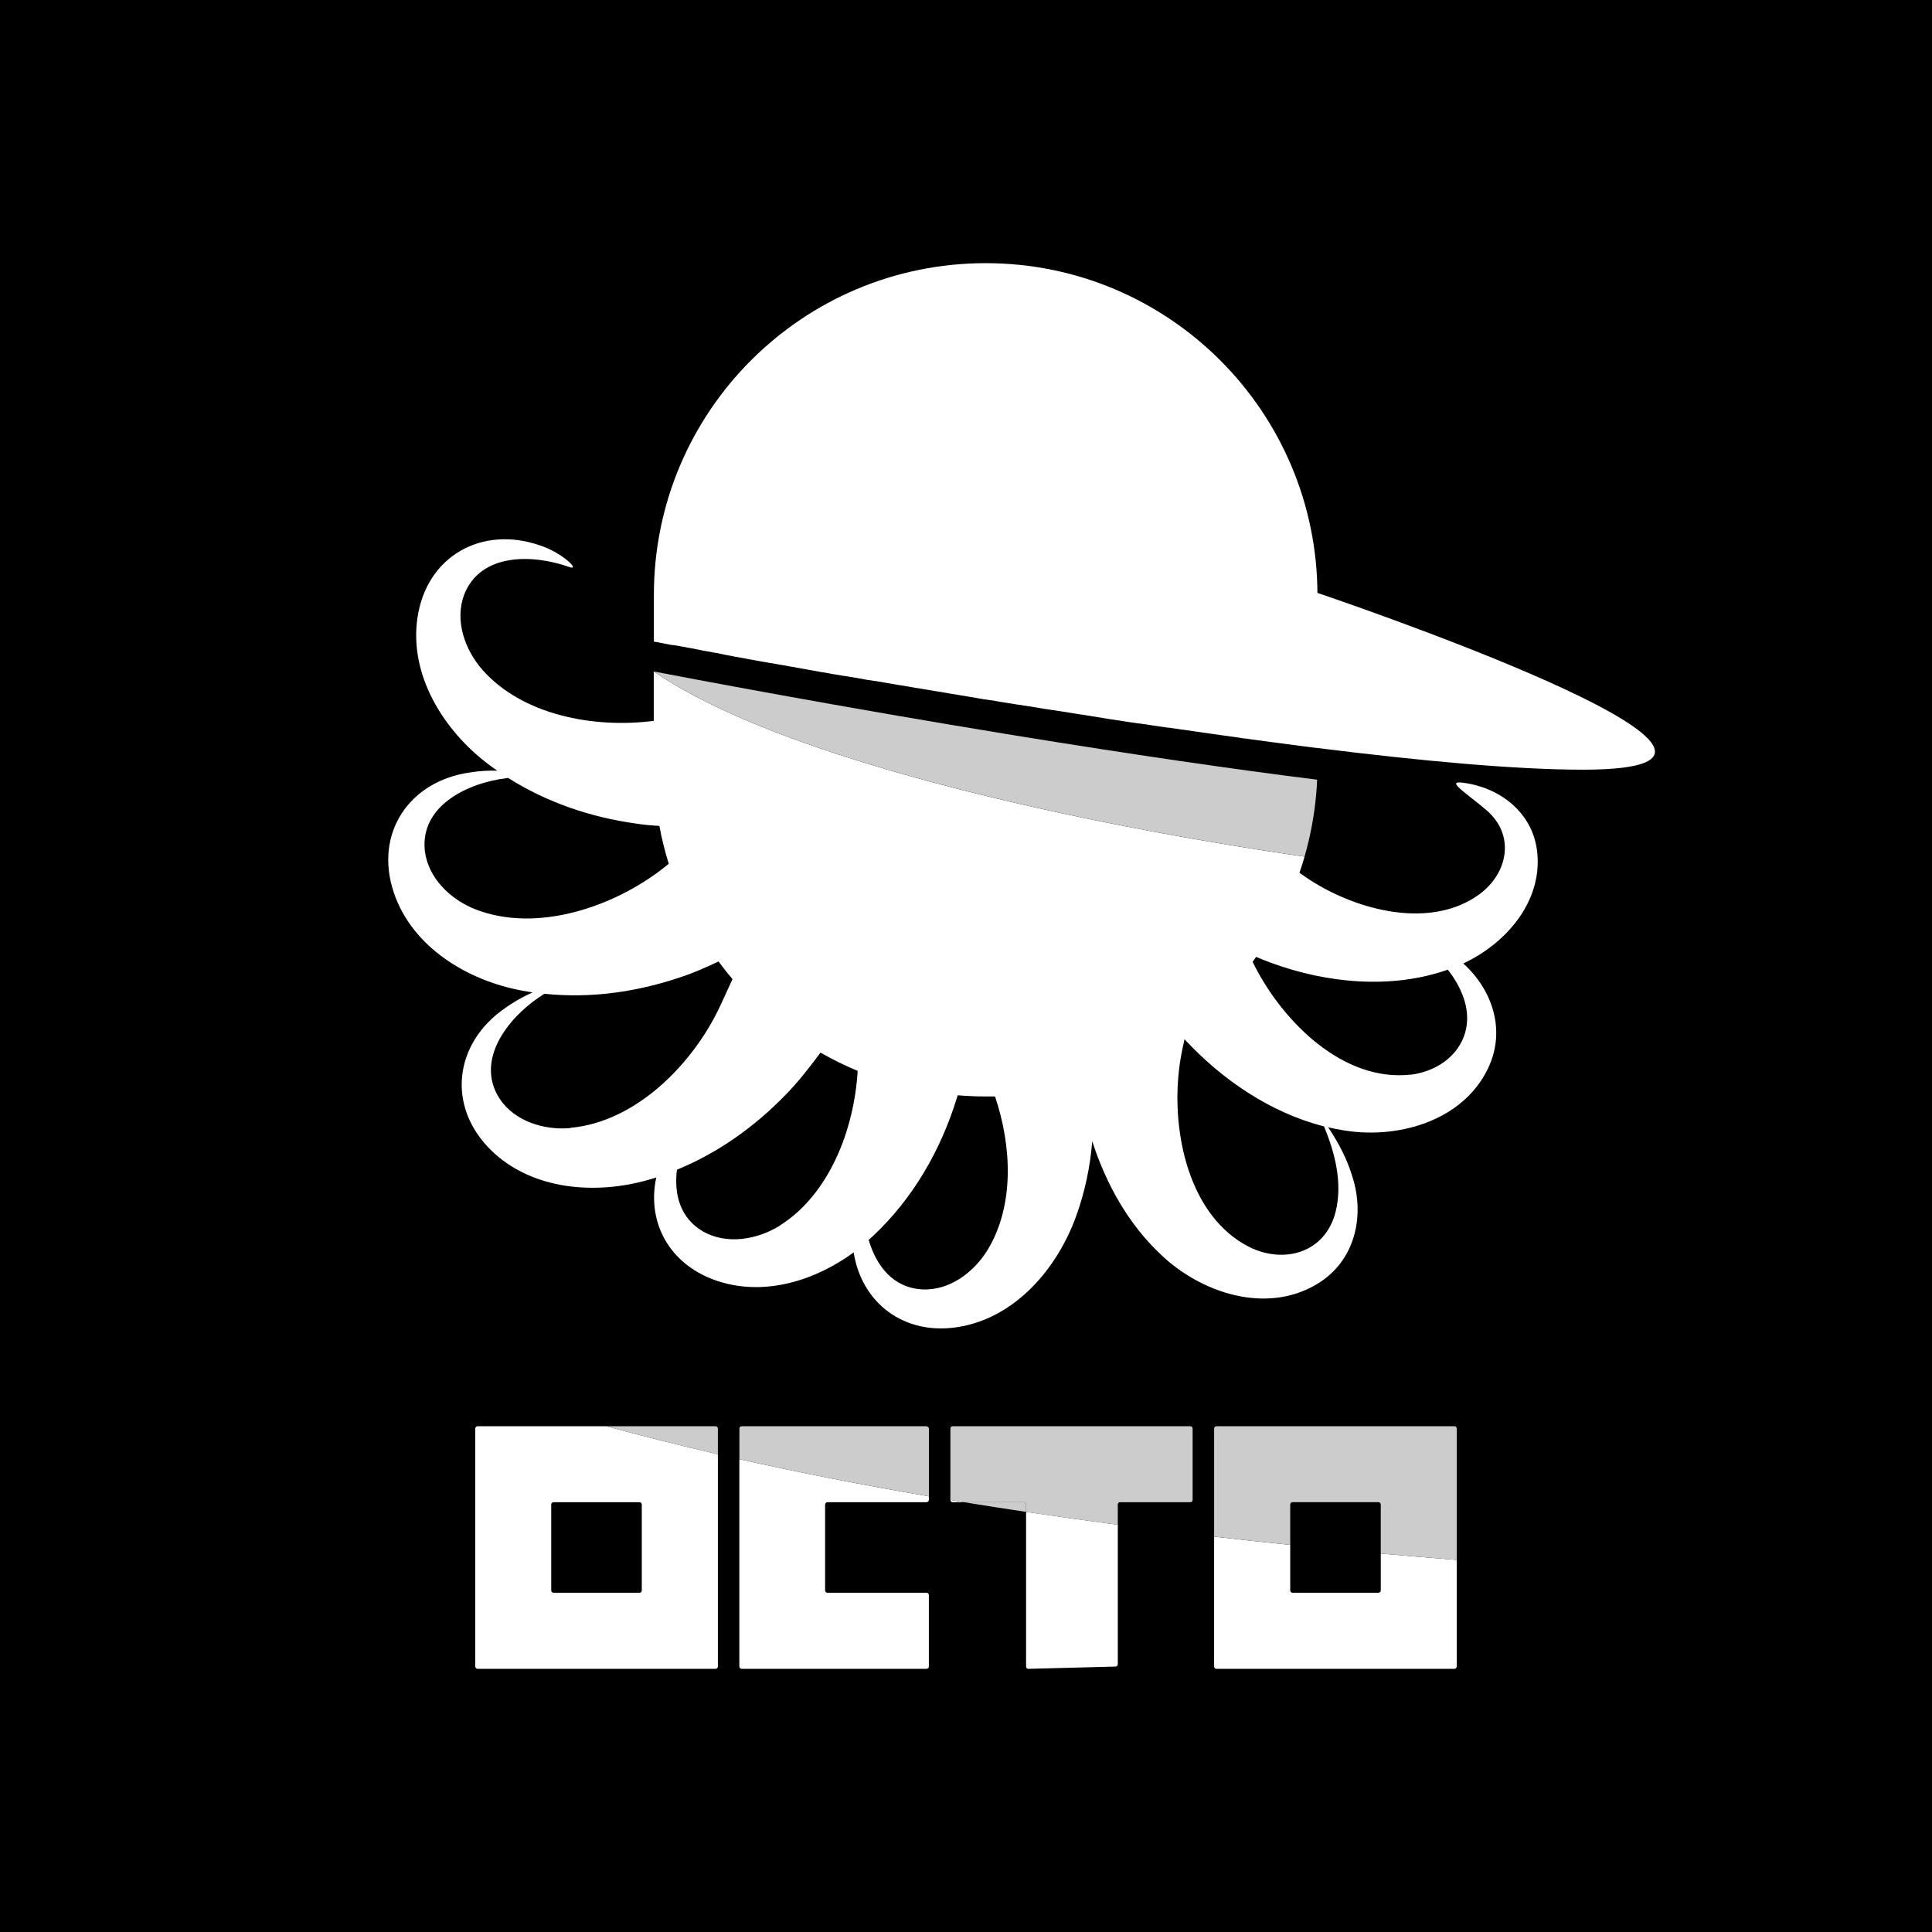
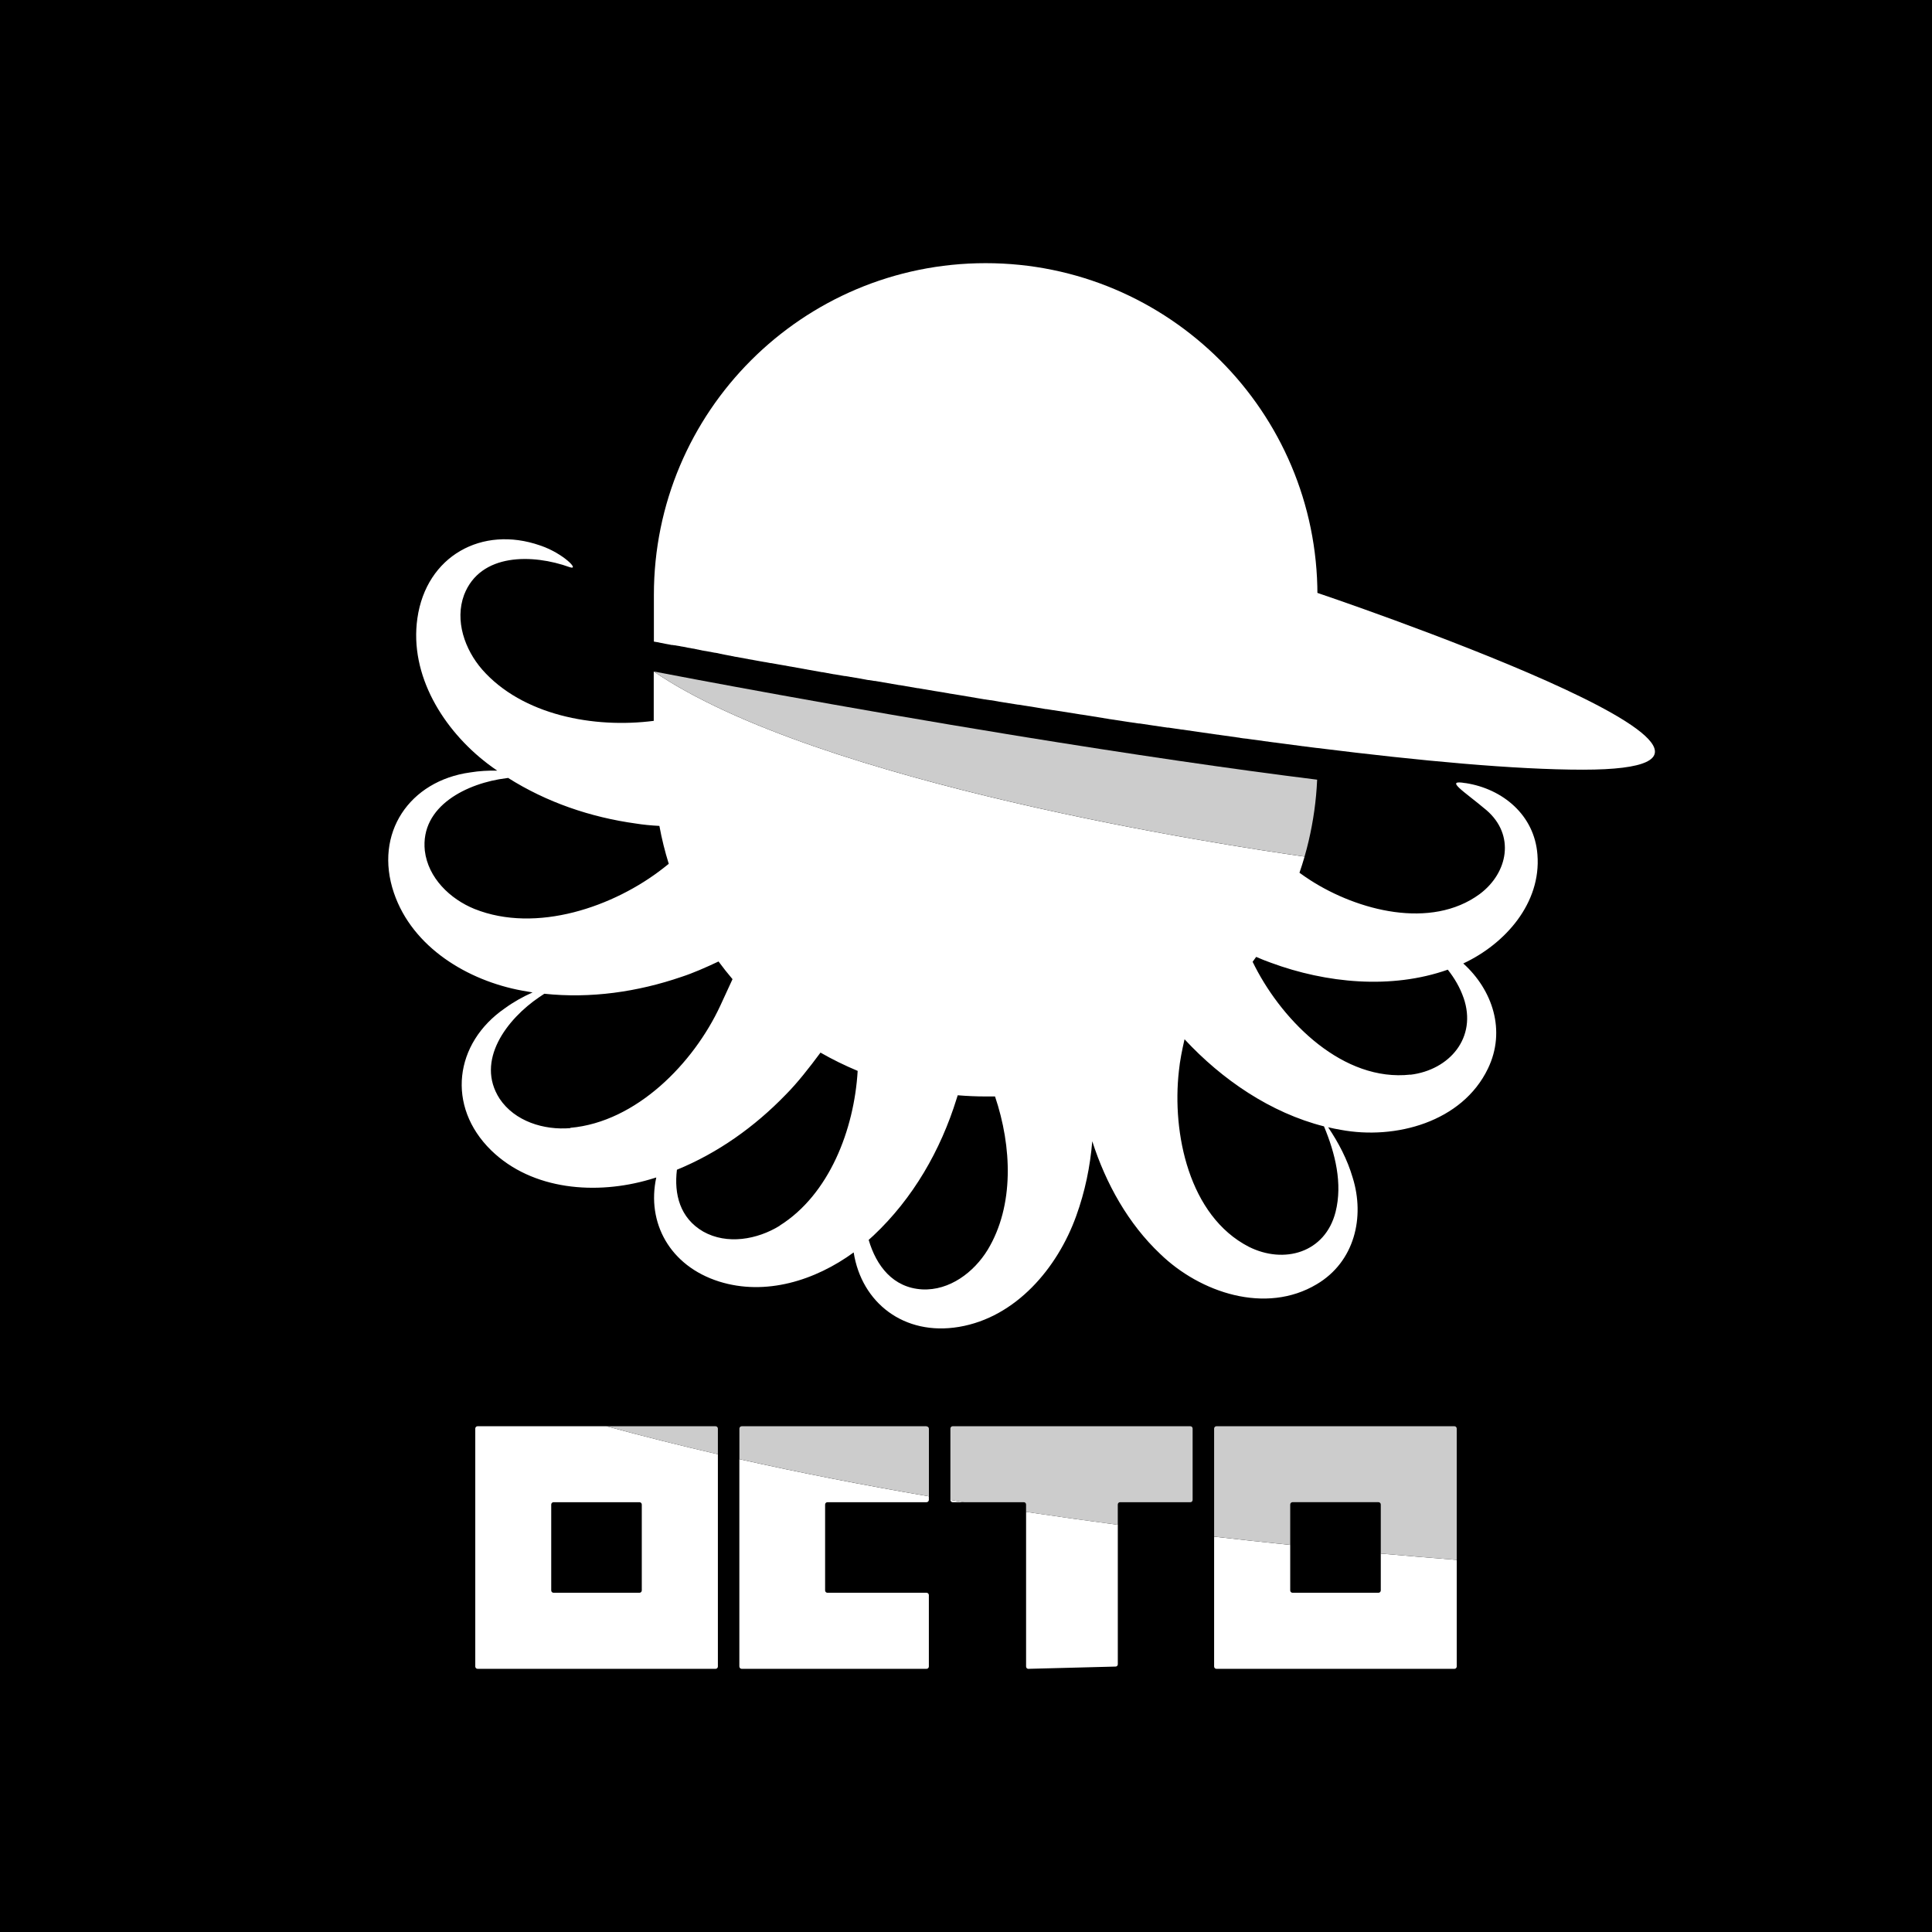
<svg xmlns="http://www.w3.org/2000/svg" id="Layer_2" data-name="Layer 2" viewBox="0 0 800 800">
  <defs>
    <style>
      .cls-1 {
        fill: none;
      }

      .cls-2 {
        fill: #ccc;
      }

      .cls-3 {
        fill: #fff;
      }
    </style>
  </defs>
  <rect width="800" height="800" />
  <g>
    <path class="cls-3" d="M545.52,246.35c0-75.89-61.55-137.38-137.38-137.38h0c-75.89,0-137.38,61.49-137.38,137.38v19.33s.12,0,.37.06c.18,0,.37.06.62.12h0c.12,0,.31,0,.49.06.43.06.92.18,1.48.31.12,0,.25,0,.37.06.18,0,.37.06.55.12.12,0,.25,0,.31.06.12,0,.25,0,.31.06.18,0,.37.06.55.12.25,0,.49.06.68.12h0c.31,0,.68.12.98.18.18,0,.37.06.55.12h.31c.25,0,.49.06.74.12h.31c.43.06.92.18,1.42.25.12,0,.25,0,.37.06.18,0,.43.06.62.12.18,0,.43.06.68.12.25,0,.43.06.68.12.25,0,.49.06.68.12.25,0,.55.12.8.18.37.06.74.12,1.11.18.18,0,.37.06.55.12.25,0,.49.12.8.12s.55.12.86.18c.25,0,.55.12.86.18.31,0,.62.12.86.18.37.06.8.12,1.17.25.25,0,.49.06.74.12.25,0,.55.12.8.12,1.17.25,2.4.43,3.63.68.18,0,.31,0,.49.06.43.06.8.12,1.23.25.18,0,.31.06.49.12.43.06.8.12,1.23.25.18,0,.43.06.62.12.74.12,1.48.31,2.28.43.18,0,.37.06.55.12.43.06.8.12,1.23.25.25,0,.49.12.74.12,1.48.25,2.95.55,4.43.8.18,0,.37.06.55.12.49.06.98.18,1.48.25.18,0,.43.06.62.12,1.54.31,3.14.55,4.8.86.25,0,.49.06.74.12.55.12,1.11.18,1.66.31h.25c1.78.31,3.63.68,5.54.98.25,0,.43.06.68.12.55.12,1.11.18,1.66.31.12,0,.31,0,.43.06,1.91.37,3.82.68,5.79,1.05.25,0,.43.06.68.12,2.03.37,4.12.74,6.22,1.11h.25c.62.12,1.29.25,1.97.37.25,0,.43.06.68.12.68.12,1.29.25,1.97.37h.18c1.42.25,2.83.49,4.31.74h.31c.68.12,1.42.25,2.09.37.18,0,.31,0,.49.06,2.28.37,4.55.8,6.83,1.23h.31c.74.12,1.54.25,2.28.37h.31c2.34.43,4.74.8,7.14,1.23.12,0,.25,0,.37.06.8.12,1.6.25,2.4.43h.25c2.46.43,4.99.86,7.51,1.29h.25c.8.12,1.6.31,2.46.43.12,0,.31,0,.43.06,2.46.43,4.92.86,7.39,1.23.18,0,.43.06.62.12.8.12,1.6.25,2.4.43h.12c2.59.43,5.17.86,7.82,1.29.25,0,.43.06.68.12.8.12,1.66.25,2.46.43h.06c1.79.31,3.57.62,5.36.86h.25c.8.12,1.66.25,2.52.43.18,0,.37.06.62.12,2.65.43,5.36.86,8.06,1.29h.25c.86.12,1.72.31,2.59.43.18,0,.31,0,.49.06,2.71.43,5.48.86,8.19,1.35h.31c.86.12,1.79.31,2.65.43.18,0,.37,0,.55.06,2.71.43,5.48.86,8.19,1.29.12,0,.25,0,.37.06.86.12,1.79.31,2.65.43.18,0,.31,0,.49.06,2.71.43,5.42.86,8.12,1.29.18,0,.43.06.62.12.86.12,1.72.25,2.59.43.18,0,.31,0,.49.06,2.71.43,5.42.8,8.06,1.23.25,0,.55.06.8.12.86.12,1.72.25,2.59.37h.37c2.71.43,5.48.8,8.19,1.23.31,0,.62.06.86.12.86.12,1.66.25,2.52.37h.43c1.79.25,3.63.55,5.42.8h.25c.86.12,1.66.25,2.52.37.31,0,.62.06.86.12.86.12,1.66.25,2.52.37h0c1.85.25,3.69.55,5.54.8.18,0,.31,0,.49.06.86.12,1.66.25,2.52.37.31,0,.62.06.92.12,2.65.37,5.23.74,7.88,1.11.25,0,.49.06.68.12.8.12,1.6.25,2.4.31.31,0,.62.06.92.12,2.59.37,5.11.68,7.69,1.05.31,0,.62.06.86.12.8.12,1.54.18,2.34.31.31,0,.62.06.98.12,2.52.31,4.99.68,7.45.98.31,0,.68.06.98.12.74.12,1.48.18,2.22.31.31,0,.68.06.98.12,1.66.18,3.26.43,4.92.62h.12c42.9,5.36,82.17,8.99,110.05,8.99,107.53,0-110.05-73.25-110.05-73.25l.18.74Z" />
    <path class="cls-3" d="M636.62,353.88c-1.23-16.37-14.34-27.21-29.67-29.61h-.18c-8.86-1.54-.74,3.2,8.74,11.2,11.94,10.28,8.99,25.91-2.77,34.72-20.25,14.9-50.66,6.83-70.17-5.72-1.54-.98-3.02-2.03-4.49-3.08.76-2.21,1.47-4.44,2.12-6.69-32.05-4.51-201.36-30.13-269.5-76.65v20.44c-24.74,3.2-54.47-2.34-71.09-21.3-7.14-8.25-11.39-20.19-7.45-30.84,6.71-17.48,28.5-16.99,43.7-11.51,4.49,1.54-2.77-5.85-12.25-8.99-24.01-8.37-47.09,4.37-50.78,30.16-3.39,23.64,10.83,46.29,29.05,60.2,1.29.98,2.65,1.97,4,2.89-3.69-.06-7.39.12-11.14.74-25.17,3.45-40.01,25.17-31.64,49.86,7.69,22.65,30.65,36.38,53.12,40.5,1.42.25,2.83.49,4.31.74-4,1.79-7.88,3.94-11.51,6.59-20.93,14.46-24.25,40.56-5.66,58.78,17.11,16.68,43.76,18.53,65.74,12.06.86-.25,1.78-.55,2.65-.8-4.06,18.65,5.54,36.62,26.04,43.09,19.27,6.03,39.76-.43,55.7-12.06,3.26,20.87,20.87,34.65,43.58,30.84,23.57-3.94,40.81-24.37,48.56-45.92,3.63-10.03,5.79-20.44,6.65-30.96,5.66,17.6,14.9,34.16,28.13,46.66,16.56,16.06,43.7,25.17,64.81,12.56,15.7-9.29,20-27.76,14.9-44.13-2.22-7.57-5.85-14.46-10.16-20.87,1.72.43,3.45.74,5.17,1.05,22.65,4.25,50.35-3.2,61-25.36,7.57-15.7,1.91-32.56-10.22-43.52,17.42-8.12,32.31-25.05,30.71-45.06ZM196.53,376.4c-10.16-4.12-19.27-12.86-20.62-24.13-1.97-18.65,17.73-28.07,33.73-30.04.25,0,.49-.06.74-.12,15.94,10.09,34.16,16.31,52.93,18.9,3.02.49,6.28.8,9.73.98.98,5.35,2.28,10.59,3.88,15.7-.74.62-1.48,1.17-2.09,1.66-20.68,16.25-52.81,27.21-78.29,17.05ZM236.17,467.01v.12c-10.89.92-23.02-2.77-29.3-12.19-10.16-15.76,3.08-33.05,16.5-42.1.68-.43,1.35-.92,2.03-1.35,19.14,2.03,38.59-.74,56.87-7.02,4.74-1.54,10.03-3.88,15.26-6.34,1.85,2.52,3.82,4.99,5.79,7.32-1.6,3.45-3.63,7.94-5.05,10.96-11.08,23.88-34.78,48.19-62.11,50.6ZM322.83,507.51v.06c-9.29,5.72-21.79,7.94-31.64,2.4-9.66-5.6-12.13-15.51-10.89-25.61,16.99-6.96,32.19-17.79,44.99-31.02,4.8-4.8,9.85-11.26,14.46-17.48,4.92,2.83,10.09,5.35,15.39,7.57-1.42,24.25-11.76,51.21-32.31,64.08ZM409,517.48h0c-5.72,9.36-15.82,16.99-27.14,16.43-12.13-.68-19.02-9.79-22.16-20.5.68-.62,1.29-1.17,1.97-1.78,16.37-15.39,27.82-35.27,34.47-56.75.12-.43.31-.92.43-1.35,3.82.31,7.69.49,11.57.49h3.88c7.02,20.8,8,45.18-3.02,63.46ZM553.03,501.85c-4.31,16.93-21.36,21.73-35.95,14.4-24.81-12.8-31.82-47.09-28.93-72.75.43-4.37,1.35-8.8,2.34-13.17,15.51,16.74,35.64,30.47,57.74,36.07,4.68,11.2,7.76,23.7,4.8,35.45ZM606.03,413.15c5.72,16.5-5.79,29.91-22.04,31.88l.06-.06c-27.76,3.08-52.5-21.67-64.32-44.62-.37-.68-.68-1.42-1.05-2.09.49-.68.98-1.35,1.48-2.03,2.09.92,4.12,1.72,6.03,2.4,22.96,8.49,49.92,11.14,73.31,2.89,2.77,3.51,5.05,7.39,6.52,11.63Z" />
    <path class="cls-2" d="M541.89,348.21c1.91-8.19,3.14-16.68,3.51-25.36-35.58-4.43-77.12-10.53-124.52-18.22-73.68-12-137.44-24.13-150.19-26.59,68.14,46.51,237.45,72.13,269.5,76.65.62-2.14,1.19-4.29,1.7-6.48Z" />
  </g>
-   <g>
-     <rect class="cls-1" x="228.25" y="622.03" width="37.51" height="37.51" rx=".97" ry=".97" />
-     <path class="cls-1" d="M535.22,659.53h35.56c.54,0,.97-.43.97-.97v-15.26c-12.31-1.09-24.83-2.29-37.51-3.59v18.85c0,.54.43.97.97.97Z" />
-     <path class="cls-3" d="M306.16,690.06c0,.54.43.97.97.97h76.52c.54,0,.97-.43.97-.97v-29.56c0-.54-.43-.97-.97-.97h-41.02c-.54,0-.97-.43-.97-.97v-35.56c0-.54.43-.97.97-.97h41.02c.54,0,.97-.43.97-.97v-1.46c-26.48-4.53-52.78-9.64-78.47-15.39v85.86Z" />
-     <path class="cls-3" d="M394.44,622.03h4.77c-1.89-.31-3.78-.62-5.66-.93.02.52.41.93.9.93Z" />
-     <path class="cls-3" d="M424.88,690.06c0,.54.4.97.9.97l36.18-.94c.5,0,.9-.43.9-.97v-57.75c-12.62-1.66-25.3-3.44-37.98-5.34v64.03Z" />
-     <path class="cls-3" d="M197.77,590.57c-.54,0-.97.43-.97.97v98.52c0,.54.43.97.97.97h98.52c.54,0,.97-.43.97-.97v-87.89c-15.67-3.62-31.09-7.48-46.16-11.61h-53.33ZM265.75,623v35.56c0,.54-.43.97-.97.97h-35.56c-.54,0-.97-.43-.97-.97v-35.56c0-.54.43-.97.97-.97h35.56c.54,0,.97.43.97.97Z" />
-     <path class="cls-1" d="M602.23,590.57h-98.52c-.54,0-.97.43-.97.97v44.74c10.59,1.22,21.1,2.36,31.51,3.42v18.85c0,.54.43.97.97.97h35.56c.54,0,.97-.43.97-.97v-15.26c10.66.95,21.15,1.82,31.45,2.63v-54.38c0-.54-.43-.97-.97-.97Z" />
-     <path class="cls-3" d="M571.75,658.56c0,.54-.43.97-.97.97h-35.56c-.54,0-.97-.43-.97-.97v-18.85c-10.4-1.07-20.92-2.21-31.51-3.42v53.77c0,.54.43.97.97.97h98.52c.54,0,.97-.43.97-.97v-44.14c-10.3-.81-20.8-1.68-31.45-2.63v15.26Z" />
-     <path class="cls-2" d="M423.98,622.03h-24.77c8.55,1.4,17.12,2.73,25.67,4.01v-3.04c0-.54-.4-.97-.9-.97Z" />
-     <path class="cls-2" d="M383.66,590.63v-.05h-76.52c-.54,0-.97.43-.97.97v12.66c25.69,5.75,51.99,10.85,78.47,15.39v-27.99c0-.54-.43-.97-.97-.97Z" />
-     <path class="cls-2" d="M463.77,622.03h29.17c.5,0,.9-.43.9-.97v-29.51c0-.54-.4-.97-.9-.97h-98.5c-.5,0-.9.43-.9.97v29.51s0,.03,0,.04c1.89.31,3.78.62,5.66.93h24.77c.5,0,.9.43.9.97v3.04c12.69,1.9,25.36,3.68,37.98,5.34v-8.38c0-.54.4-.97.9-.97Z" />
-     <path class="cls-2" d="M602.23,590.57h-98.52c-.54,0-.97.43-.97.97v44.74c10.59,1.22,21.1,2.36,31.51,3.42v-16.71c0-.54.43-.97.97-.97h35.56c.54,0,.97.43.97.97v20.3c10.66.95,21.15,1.82,31.45,2.63v-54.38c0-.54-.43-.97-.97-.97Z" />
-     <path class="cls-2" d="M296.29,590.57h-45.19c15.07,4.12,30.49,7.99,46.16,11.61v-10.63c0-.54-.43-.97-.97-.97Z" />
-   </g>
+   <rect class="cls-1" x="228.25" y="622.03" width="37.51" height="37.51" rx=".97" ry=".97" />
+   <path class="cls-3" d="M306.16,690.06c0,.54.43.97.97.97h76.52c.54,0,.97-.43.97-.97v-29.56c0-.54-.43-.97-.97-.97h-41.02c-.54,0-.97-.43-.97-.97v-35.56c0-.54.43-.97.97-.97h41.02c.54,0,.97-.43.97-.97v-1.46c-26.48-4.53-52.78-9.64-78.47-15.39v85.86Z" />
+   <path class="cls-3" d="M394.44,622.03h4.77c-1.89-.31-3.78-.62-5.66-.93.02.52.41.93.9.93Z" />
+   <path class="cls-3" d="M424.88,690.06c0,.54.4.97.9.97l36.18-.94c.5,0,.9-.43.9-.97v-57.75c-12.62-1.66-25.3-3.44-37.98-5.34v64.03Z" />
+   <path class="cls-3" d="M197.77,590.57c-.54,0-.97.43-.97.97v98.52c0,.54.43.97.97.97h98.52c.54,0,.97-.43.97-.97v-87.89c-15.67-3.62-31.09-7.48-46.16-11.61h-53.33ZM265.75,623v35.56c0,.54-.43.97-.97.97h-35.56c-.54,0-.97-.43-.97-.97v-35.56c0-.54.43-.97.97-.97h35.56c.54,0,.97.43.97.97Z" />
+   <path class="cls-1" d="M602.23,590.57h-98.52c-.54,0-.97.43-.97.97v44.74c10.59,1.22,21.1,2.36,31.51,3.42v18.85c0,.54.43.97.97.97h35.56c.54,0,.97-.43.97-.97v-15.26c10.66.95,21.15,1.82,31.45,2.63v-54.38c0-.54-.43-.97-.97-.97Z" />
+   <path class="cls-3" d="M571.75,658.56c0,.54-.43.97-.97.97h-35.56c-.54,0-.97-.43-.97-.97v-18.85c-10.4-1.07-20.92-2.21-31.51-3.42v53.77c0,.54.43.97.97.97h98.52c.54,0,.97-.43.97-.97v-44.14c-10.3-.81-20.8-1.68-31.45-2.63v15.26Z" />
+   <path class="cls-2" d="M383.66,590.63v-.05h-76.52c-.54,0-.97.43-.97.97v12.66c25.69,5.75,51.99,10.85,78.47,15.39v-27.99c0-.54-.43-.97-.97-.97Z" />
+   <path class="cls-2" d="M463.77,622.03h29.17c.5,0,.9-.43.9-.97v-29.51c0-.54-.4-.97-.9-.97h-98.5c-.5,0-.9.43-.9.97v29.51s0,.03,0,.04c1.89.31,3.78.62,5.66.93h24.77c.5,0,.9.43.9.97v3.04c12.69,1.9,25.36,3.68,37.98,5.34v-8.38c0-.54.4-.97.9-.97Z" />
+   <path class="cls-2" d="M602.23,590.57h-98.52c-.54,0-.97.43-.97.97v44.74c10.59,1.22,21.1,2.36,31.51,3.42v-16.71c0-.54.43-.97.97-.97h35.56c.54,0,.97.43.97.97v20.3c10.66.95,21.15,1.82,31.45,2.63v-54.38c0-.54-.43-.97-.97-.97Z" />
+   <path class="cls-2" d="M296.29,590.57h-45.19c15.07,4.12,30.49,7.99,46.16,11.61v-10.63c0-.54-.43-.97-.97-.97Z" />
</svg>
